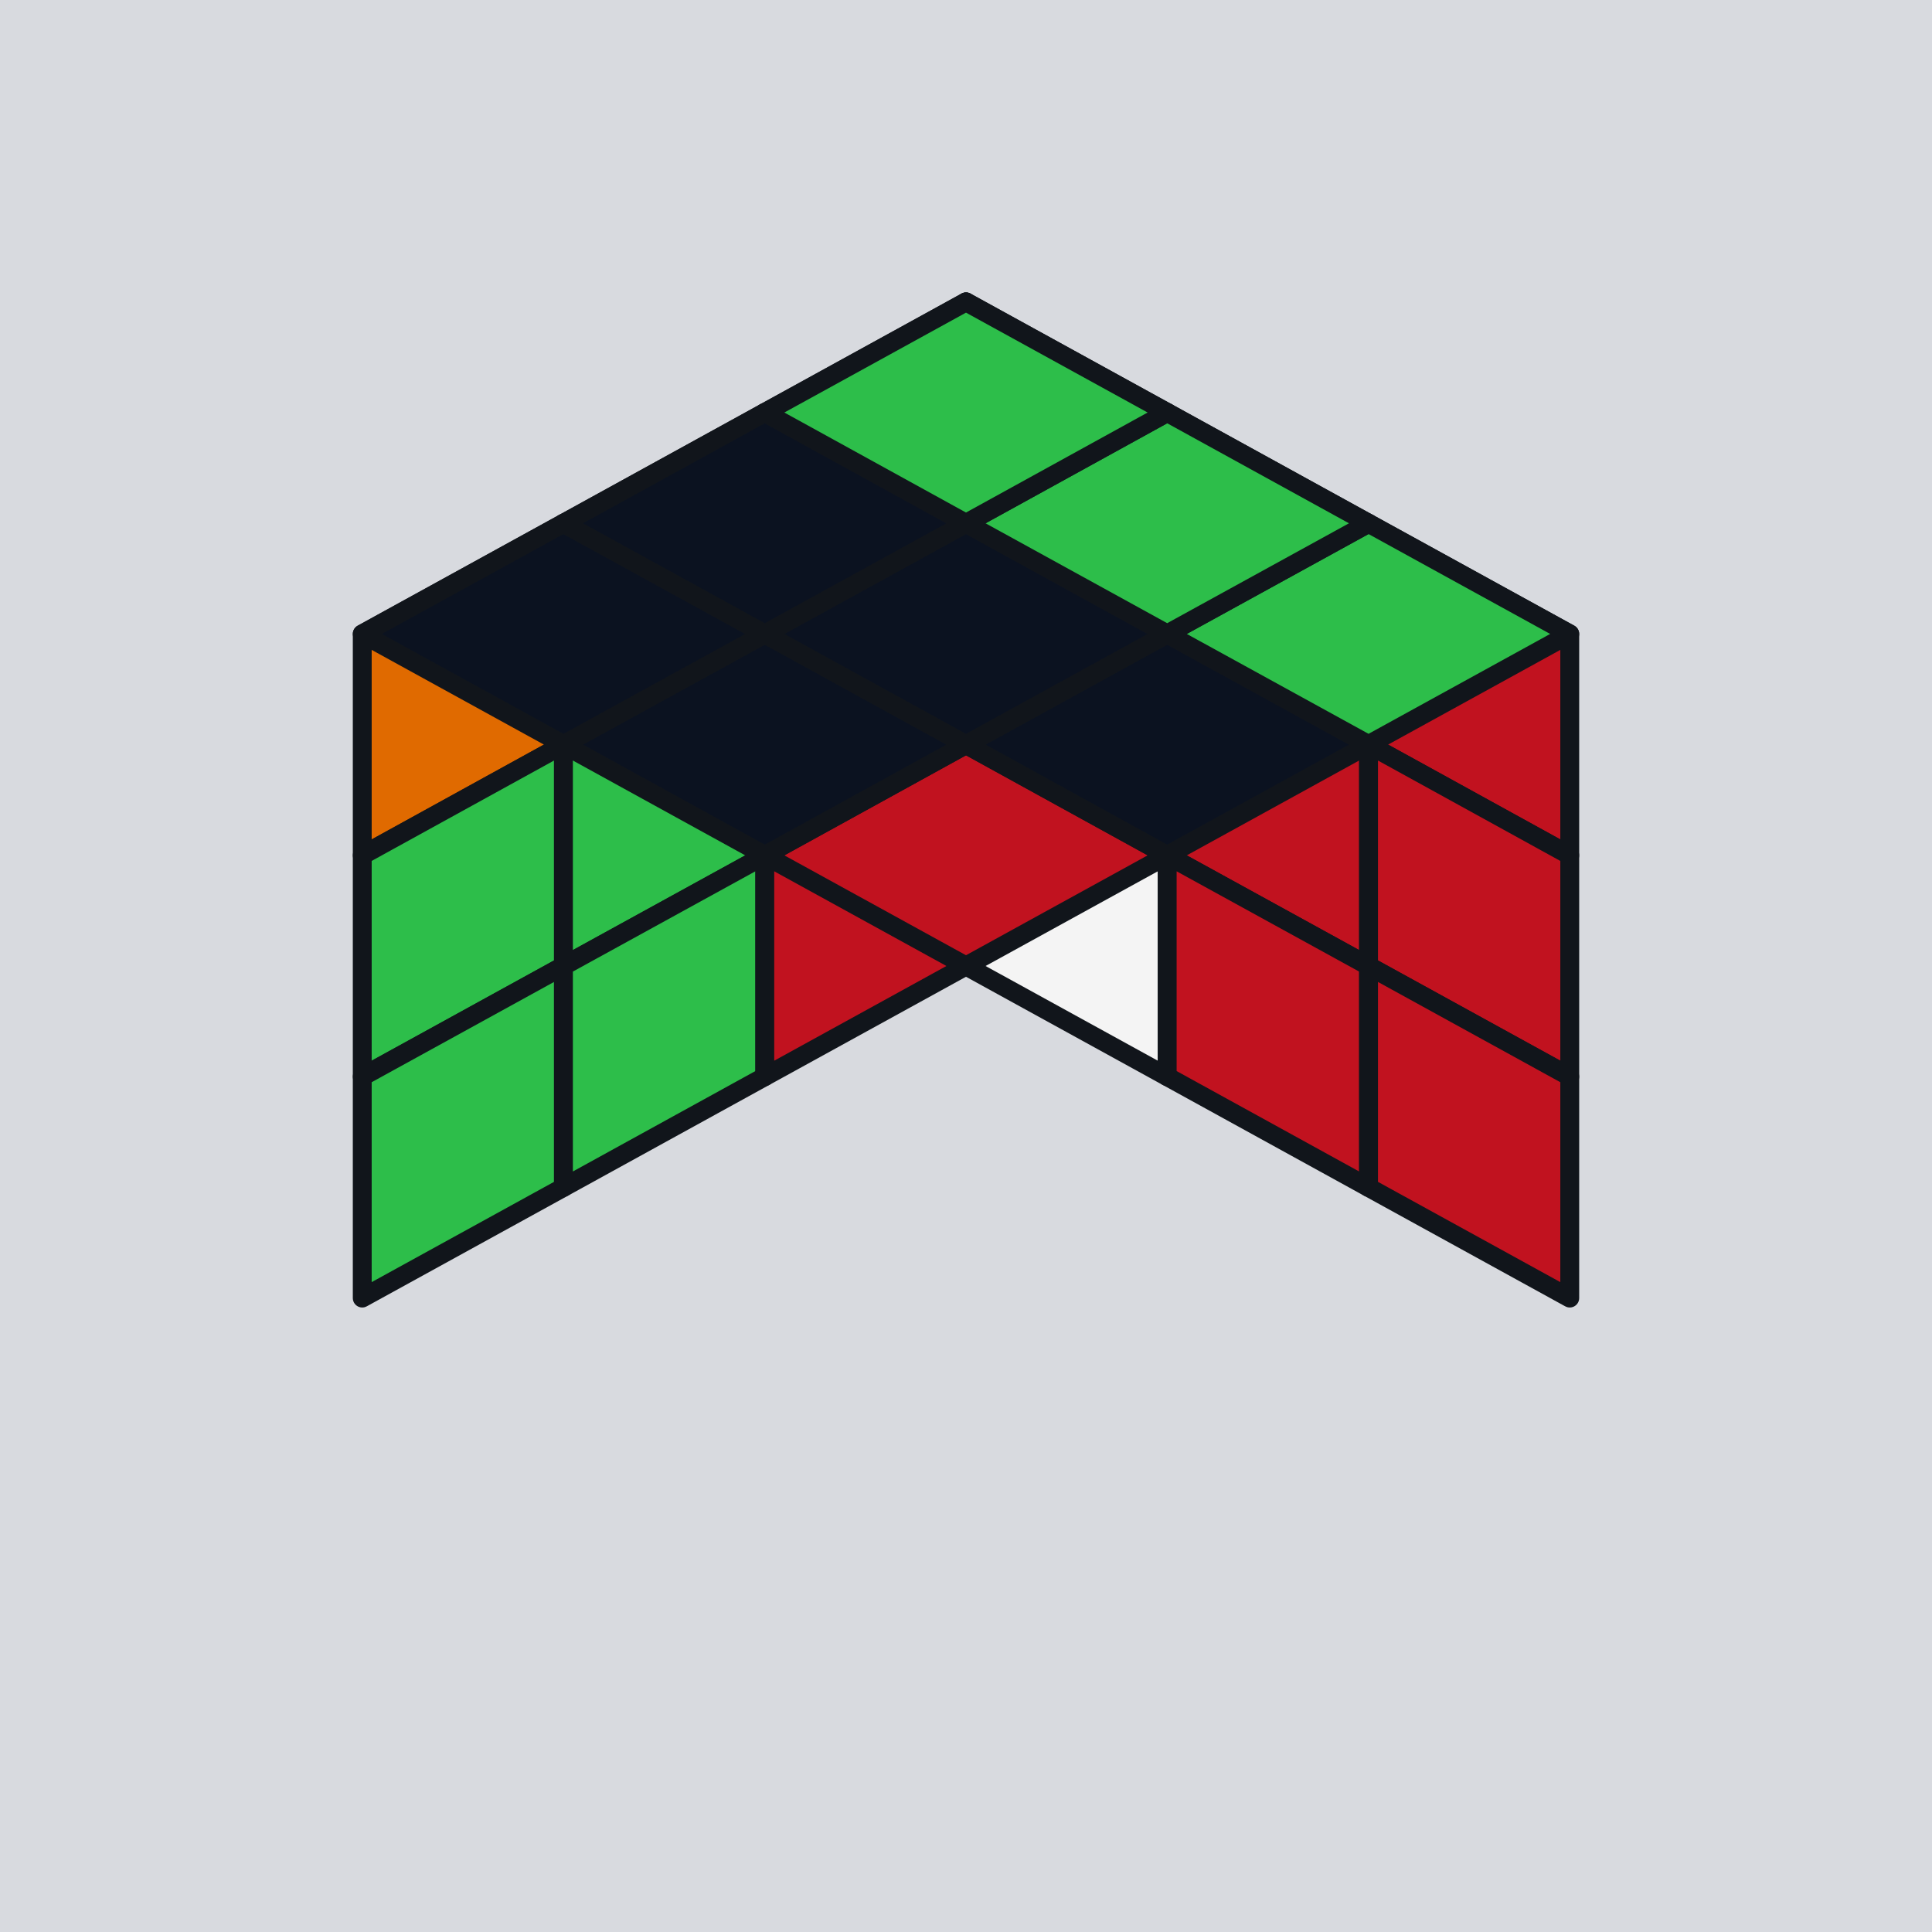
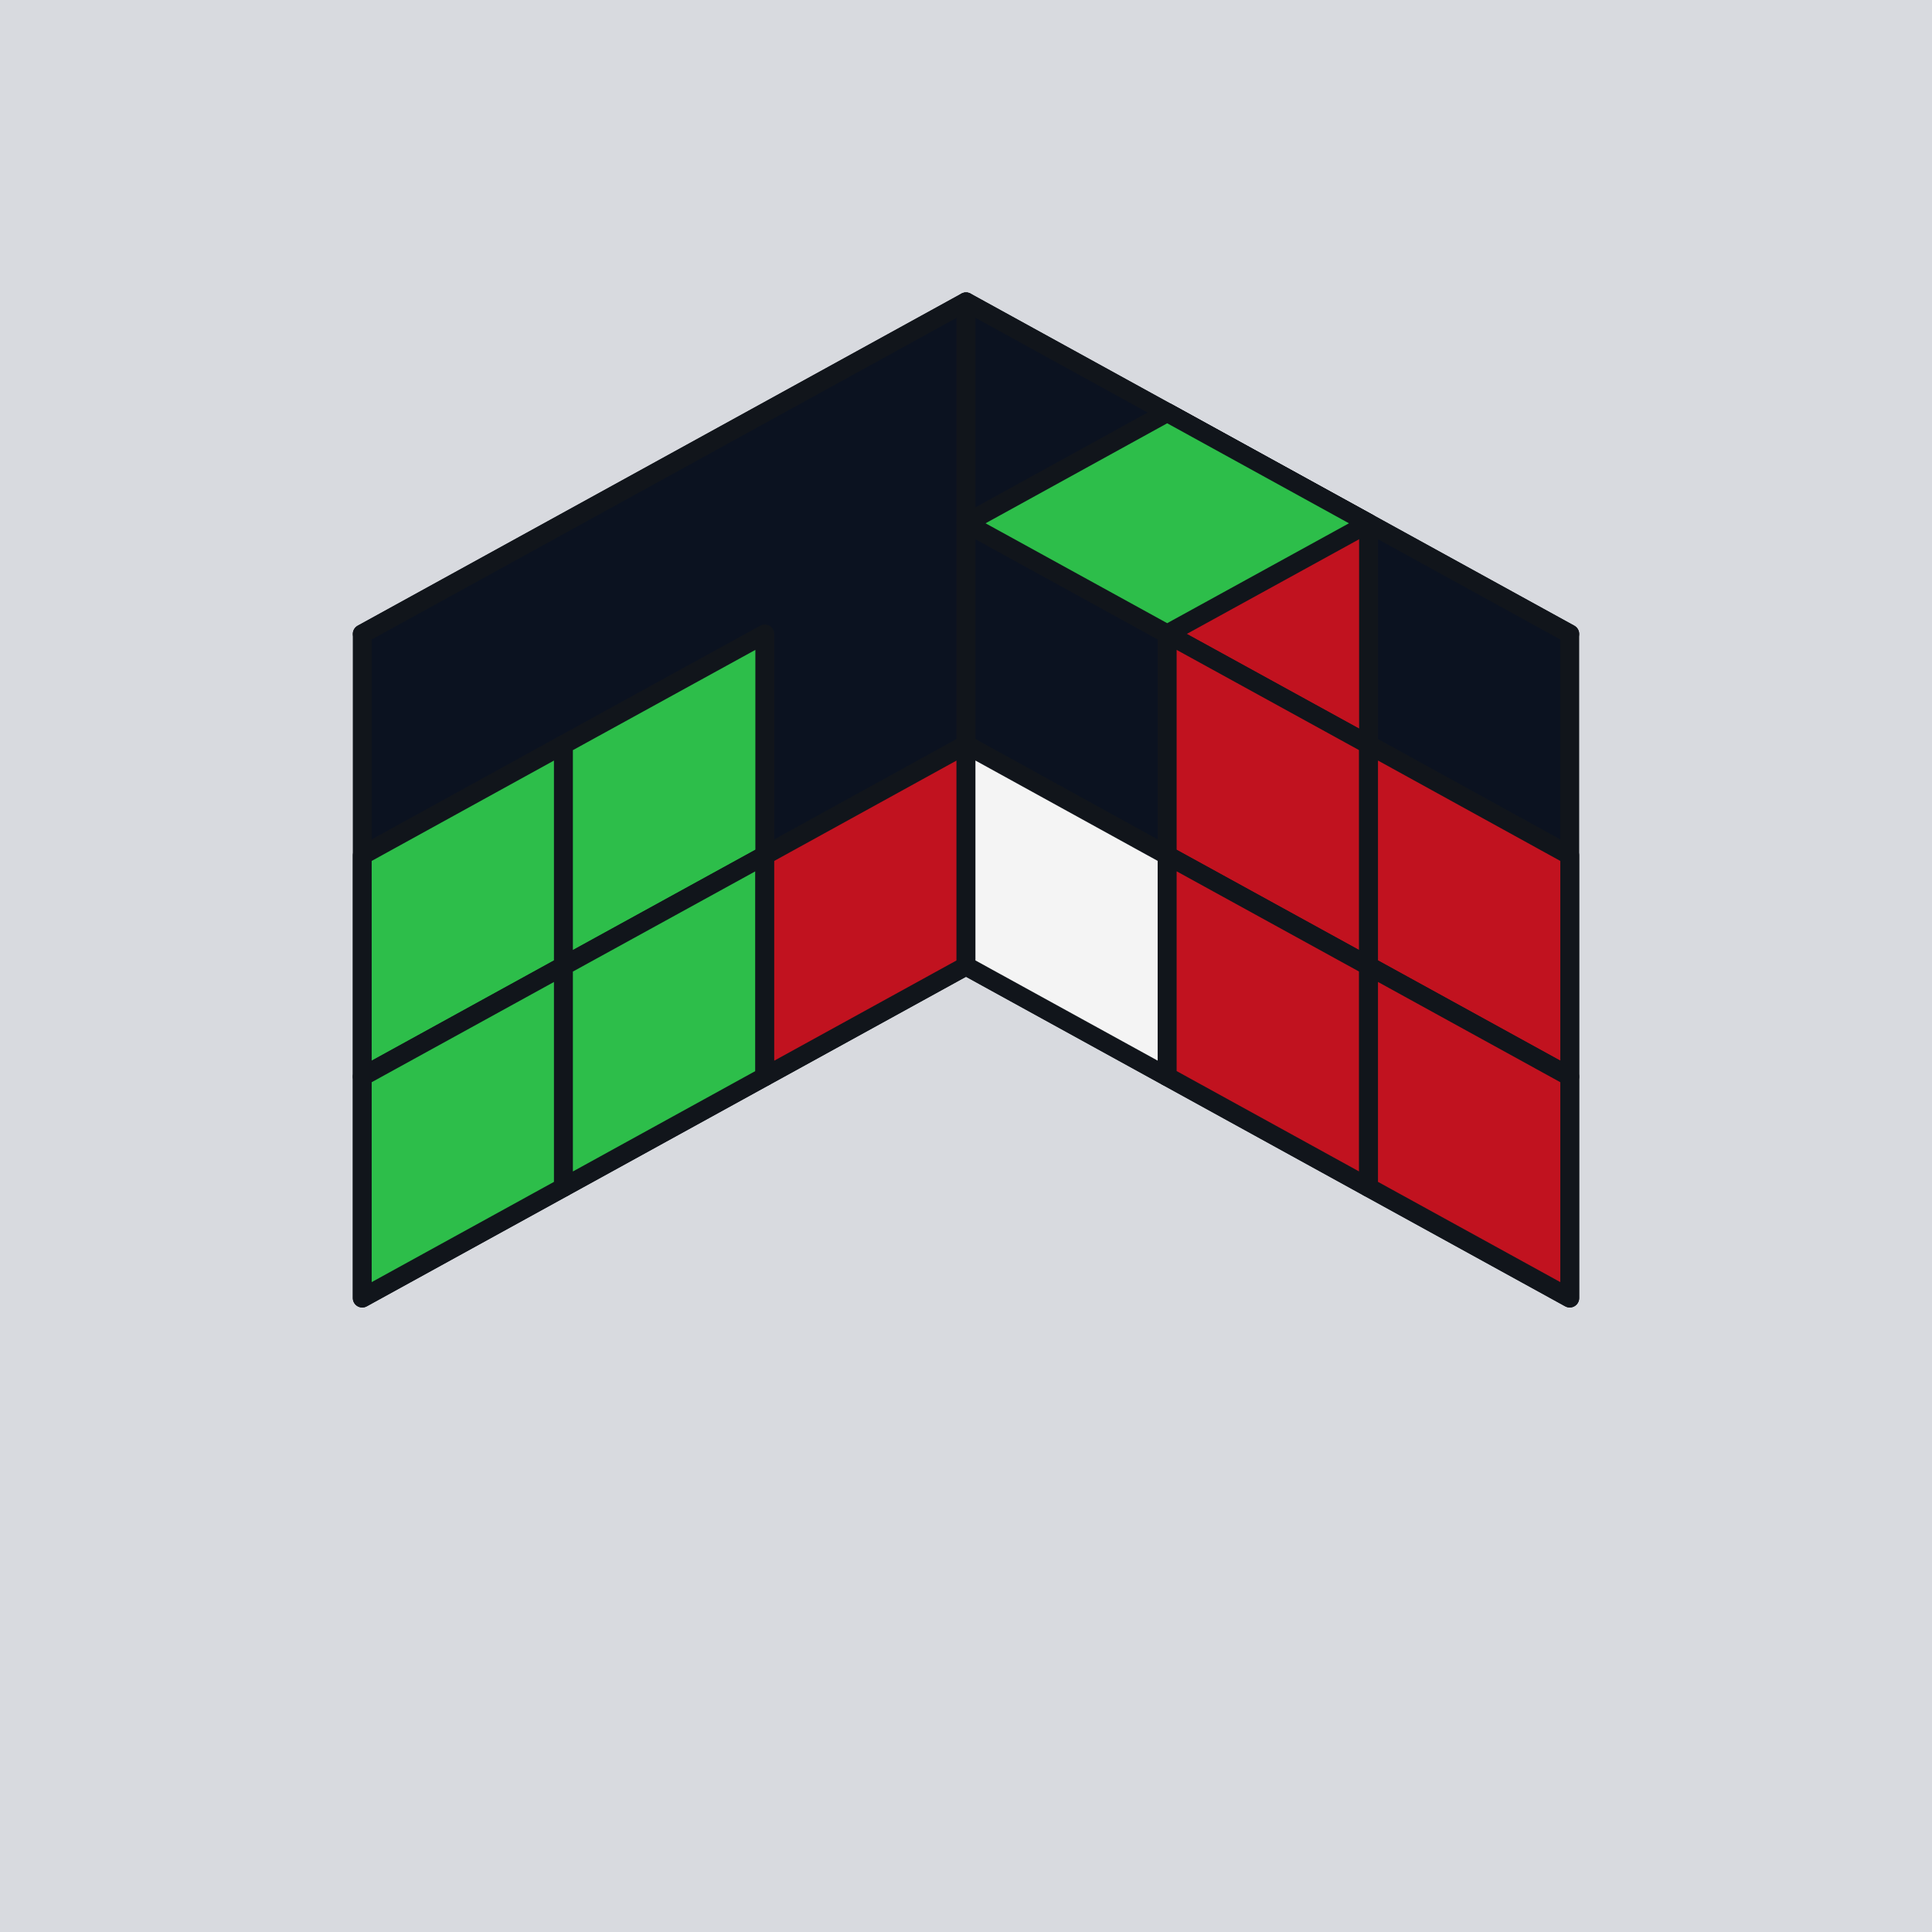
<svg xmlns="http://www.w3.org/2000/svg" viewBox="0 0 128 128">
  <rect x="0" y="0" width="128" height="128" fill="#D8DADF" />
-   <polygon points="24.00,42.00 37.33,34.67 37.33,49.33 24.00,56.67" fill="#E06A00" stroke="#11151B" stroke-width="1.25" stroke-linejoin="round" />
-   <polygon points="37.33,34.67 50.67,27.33 50.67,42.00 37.33,49.33" fill="#E06A00" stroke="#11151B" stroke-width="1.25" stroke-linejoin="round" />
-   <polygon points="50.67,27.33 64.00,20.00 64.00,34.67 50.67,42.00" fill="#0B1220" stroke="#11151B" stroke-width="1.25" stroke-linejoin="round" />
+   <polygon points="64.00,64.00 104.00,42.00 64.00,20.00 24.00,42.00" fill="#0B1220" stroke="#11151B" stroke-width="1.25" stroke-linejoin="round" />
+   <polygon points="24.00,42.00 64.00,20.00 64.00,64.00 24.00,86.00" fill="#0B1220" stroke="#11151B" stroke-width="1.25" stroke-linejoin="round" />
+   <polygon points="64.00,20.00 104.00,42.00 104.00,86.00 64.00,64.00" fill="#0B1220" stroke="#11151B" stroke-width="1.25" stroke-linejoin="round" />
  <polygon points="24.00,56.67 37.33,49.33 37.33,64.00 24.00,71.33" fill="#2DBE4A" stroke="#11151B" stroke-width="1.25" stroke-linejoin="round" />
  <polygon points="37.33,49.33 50.67,42.00 50.67,56.67 37.33,64.00" fill="#2DBE4A" stroke="#11151B" stroke-width="1.25" stroke-linejoin="round" />
-   <polygon points="50.67,42.00 64.00,34.67 64.00,49.33 50.67,56.67" fill="#0B1220" stroke="#11151B" stroke-width="1.25" stroke-linejoin="round" />
  <polygon points="24.00,71.33 37.33,64.00 37.33,78.67 24.00,86.00" fill="#2DBE4A" stroke="#11151B" stroke-width="1.25" stroke-linejoin="round" />
  <polygon points="37.33,64.00 50.67,56.67 50.67,71.33 37.33,78.67" fill="#2DBE4A" stroke="#11151B" stroke-width="1.25" stroke-linejoin="round" />
  <polygon points="50.67,56.67 64.00,49.33 64.00,64.00 50.67,71.33" fill="#C1121F" stroke="#11151B" stroke-width="1.25" stroke-linejoin="round" />
-   <polygon points="64.00,20.00 77.33,27.33 77.33,42.00 64.00,34.67" fill="#E06A00" stroke="#11151B" stroke-width="1.25" stroke-linejoin="round" />
  <polygon points="77.33,27.33 90.67,34.67 90.67,49.33 77.33,42.00" fill="#C1121F" stroke="#11151B" stroke-width="1.25" stroke-linejoin="round" />
-   <polygon points="90.67,34.67 104.00,42.00 104.00,56.67 90.67,49.33" fill="#C1121F" stroke="#11151B" stroke-width="1.25" stroke-linejoin="round" />
-   <polygon points="64.00,34.67 77.33,42.00 77.33,56.67 64.00,49.33" fill="#C1121F" stroke="#11151B" stroke-width="1.25" stroke-linejoin="round" />
  <polygon points="77.33,42.00 90.67,49.33 90.67,64.00 77.33,56.67" fill="#C1121F" stroke="#11151B" stroke-width="1.25" stroke-linejoin="round" />
  <polygon points="90.67,49.33 104.00,56.67 104.00,71.33 90.67,64.00" fill="#C1121F" stroke="#11151B" stroke-width="1.25" stroke-linejoin="round" />
  <polygon points="64.00,49.33 77.33,56.67 77.33,71.33 64.00,64.00" fill="#F4F4F4" stroke="#11151B" stroke-width="1.25" stroke-linejoin="round" />
  <polygon points="77.33,56.67 90.67,64.00 90.67,78.67 77.33,71.33" fill="#C1121F" stroke="#11151B" stroke-width="1.25" stroke-linejoin="round" />
  <polygon points="90.67,64.00 104.00,71.33 104.00,86.00 90.67,78.67" fill="#C1121F" stroke="#11151B" stroke-width="1.25" stroke-linejoin="round" />
-   <polygon points="64.00,64.00 77.33,56.67 64.00,49.33 50.67,56.67" fill="#C1121F" stroke="#11151B" stroke-width="1.25" stroke-linejoin="round" />
-   <polygon points="77.33,56.67 90.67,49.33 77.33,42.00 64.00,49.33" fill="#0B1220" stroke="#11151B" stroke-width="1.25" stroke-linejoin="round" />
-   <polygon points="90.67,49.33 104.00,42.00 90.67,34.67 77.33,42.00" fill="#2DBE4A" stroke="#11151B" stroke-width="1.25" stroke-linejoin="round" />
-   <polygon points="50.67,56.67 64.00,49.33 50.67,42.00 37.33,49.33" fill="#0B1220" stroke="#11151B" stroke-width="1.25" stroke-linejoin="round" />
-   <polygon points="64.00,49.33 77.33,42.00 64.00,34.67 50.67,42.00" fill="#0B1220" stroke="#11151B" stroke-width="1.25" stroke-linejoin="round" />
  <polygon points="77.33,42.00 90.67,34.67 77.33,27.33 64.00,34.67" fill="#2DBE4A" stroke="#11151B" stroke-width="1.25" stroke-linejoin="round" />
-   <polygon points="37.33,49.33 50.67,42.00 37.33,34.67 24.00,42.00" fill="#0B1220" stroke="#11151B" stroke-width="1.25" stroke-linejoin="round" />
-   <polygon points="50.67,42.00 64.00,34.67 50.67,27.33 37.33,34.67" fill="#0B1220" stroke="#11151B" stroke-width="1.25" stroke-linejoin="round" />
-   <polygon points="64.00,34.67 77.33,27.33 64.00,20.00 50.67,27.33" fill="#2DBE4A" stroke="#11151B" stroke-width="1.25" stroke-linejoin="round" />
</svg>
